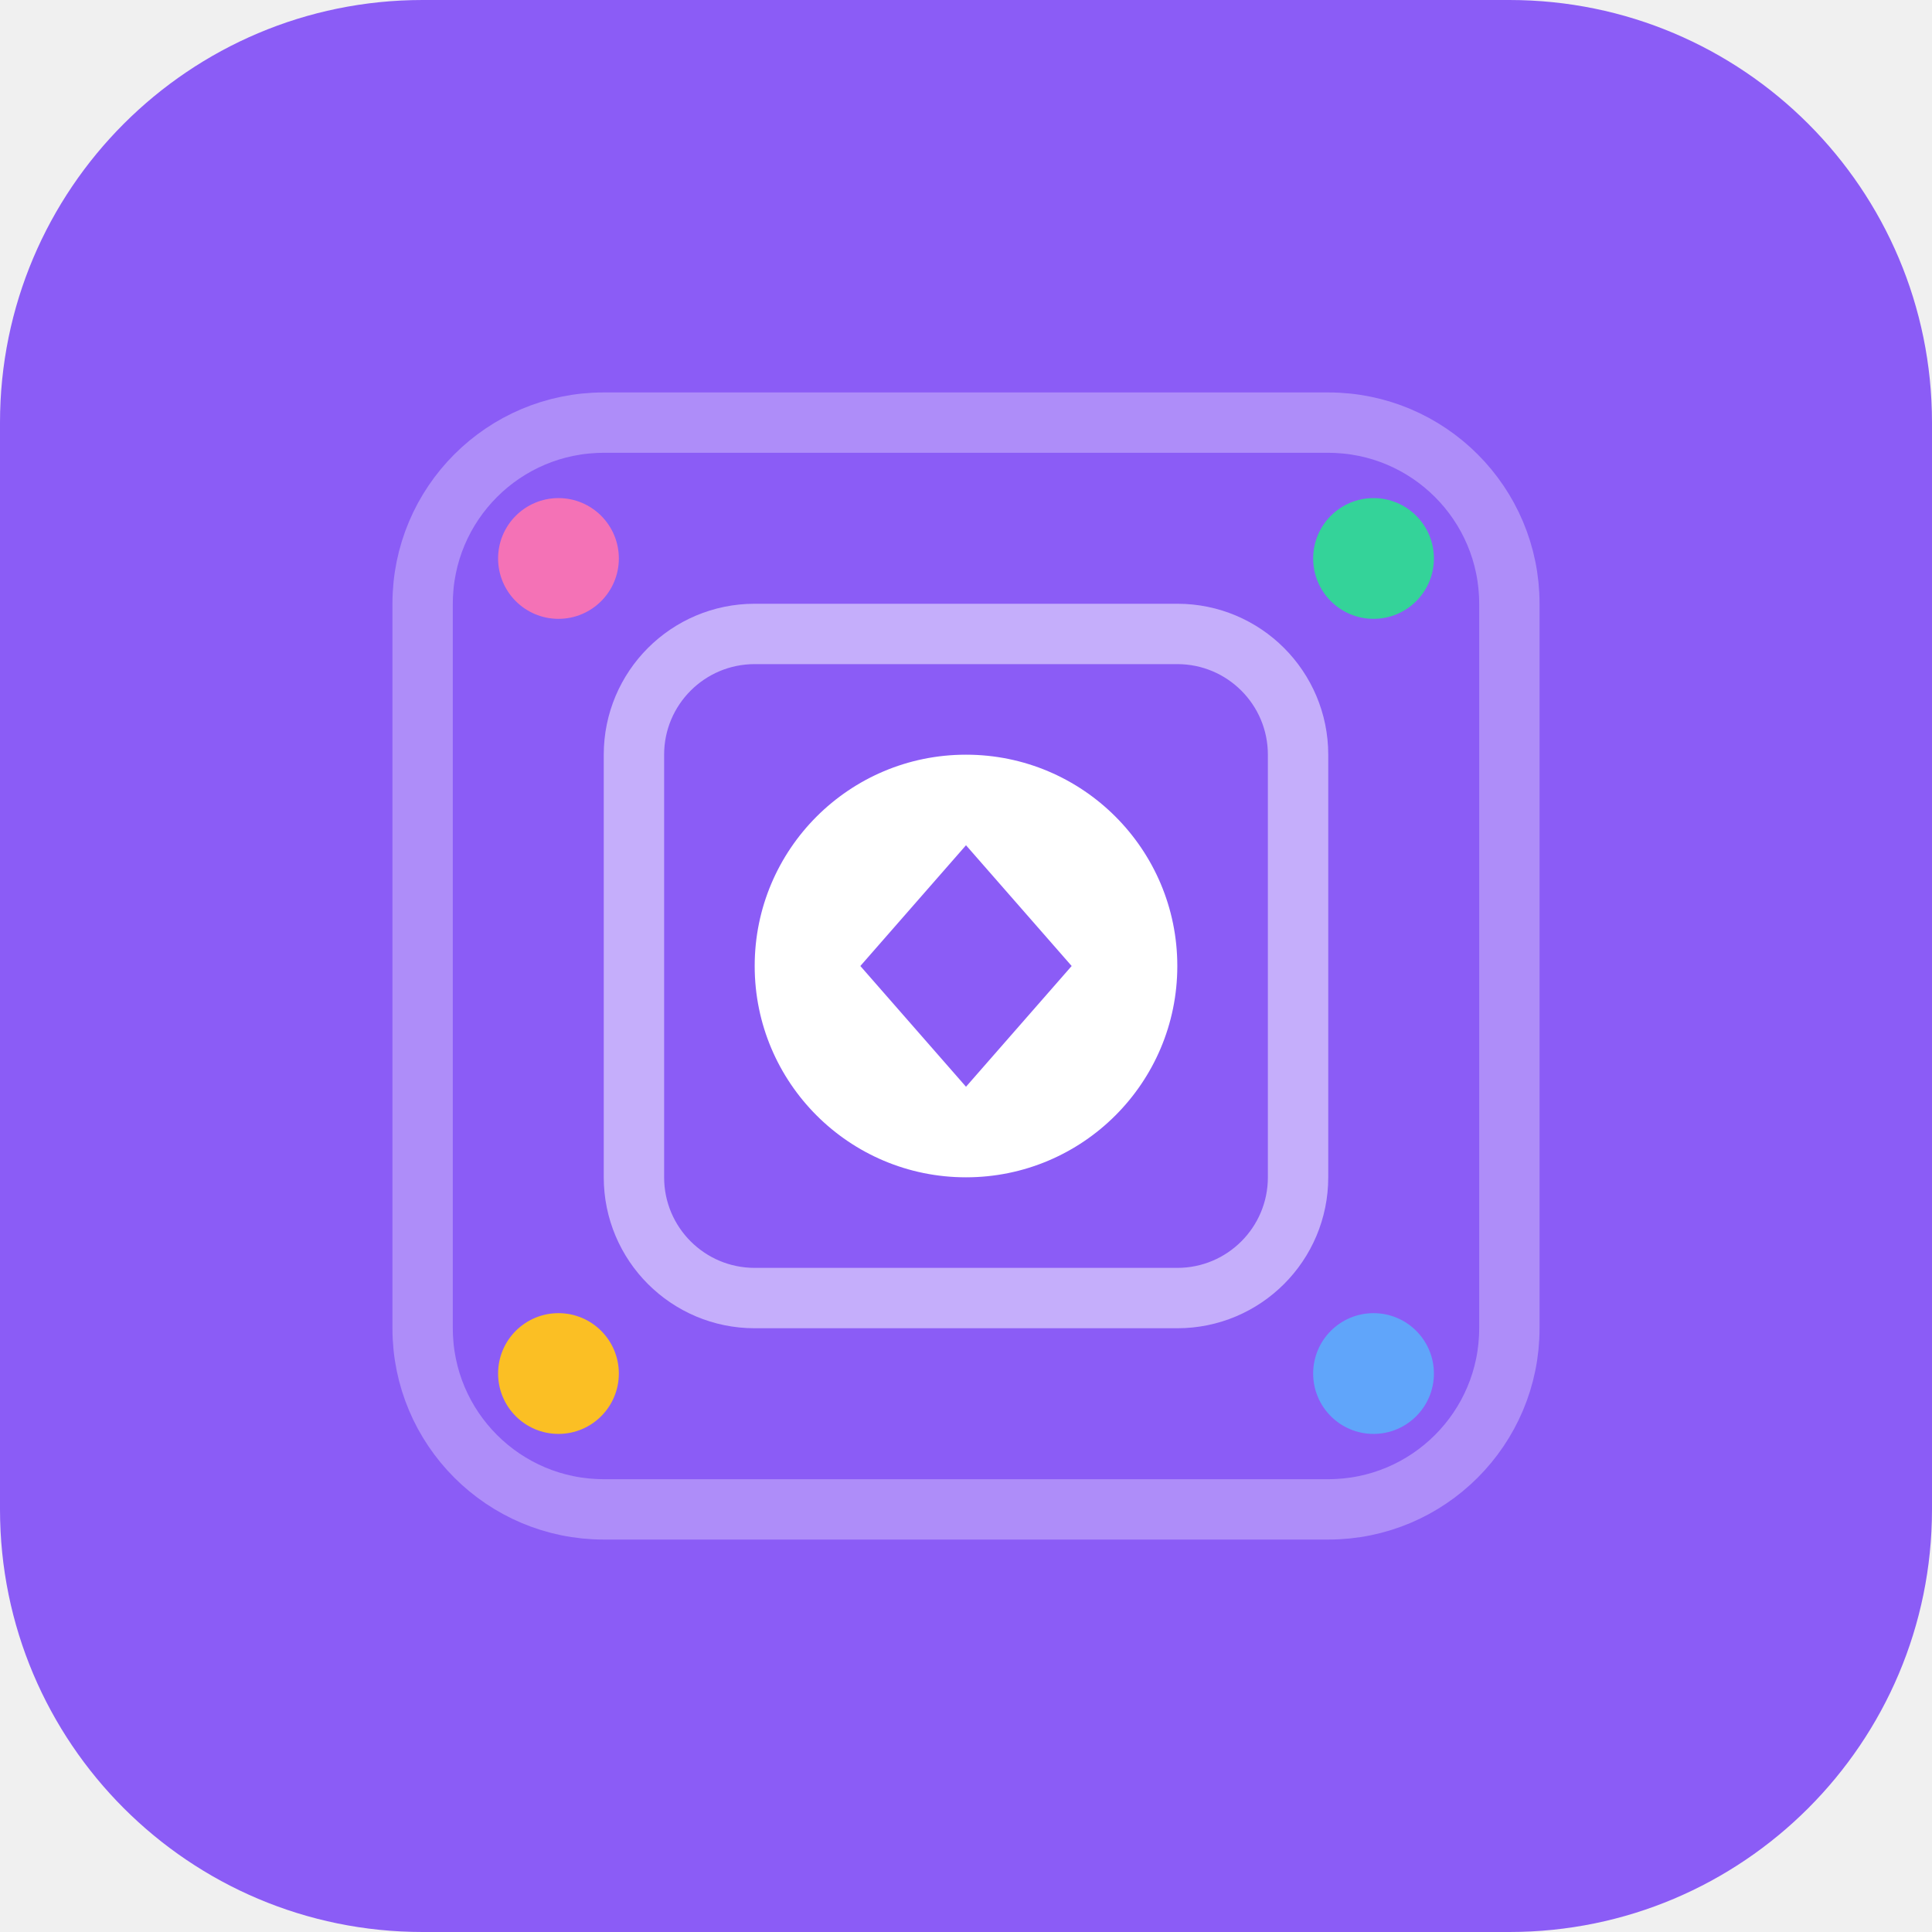
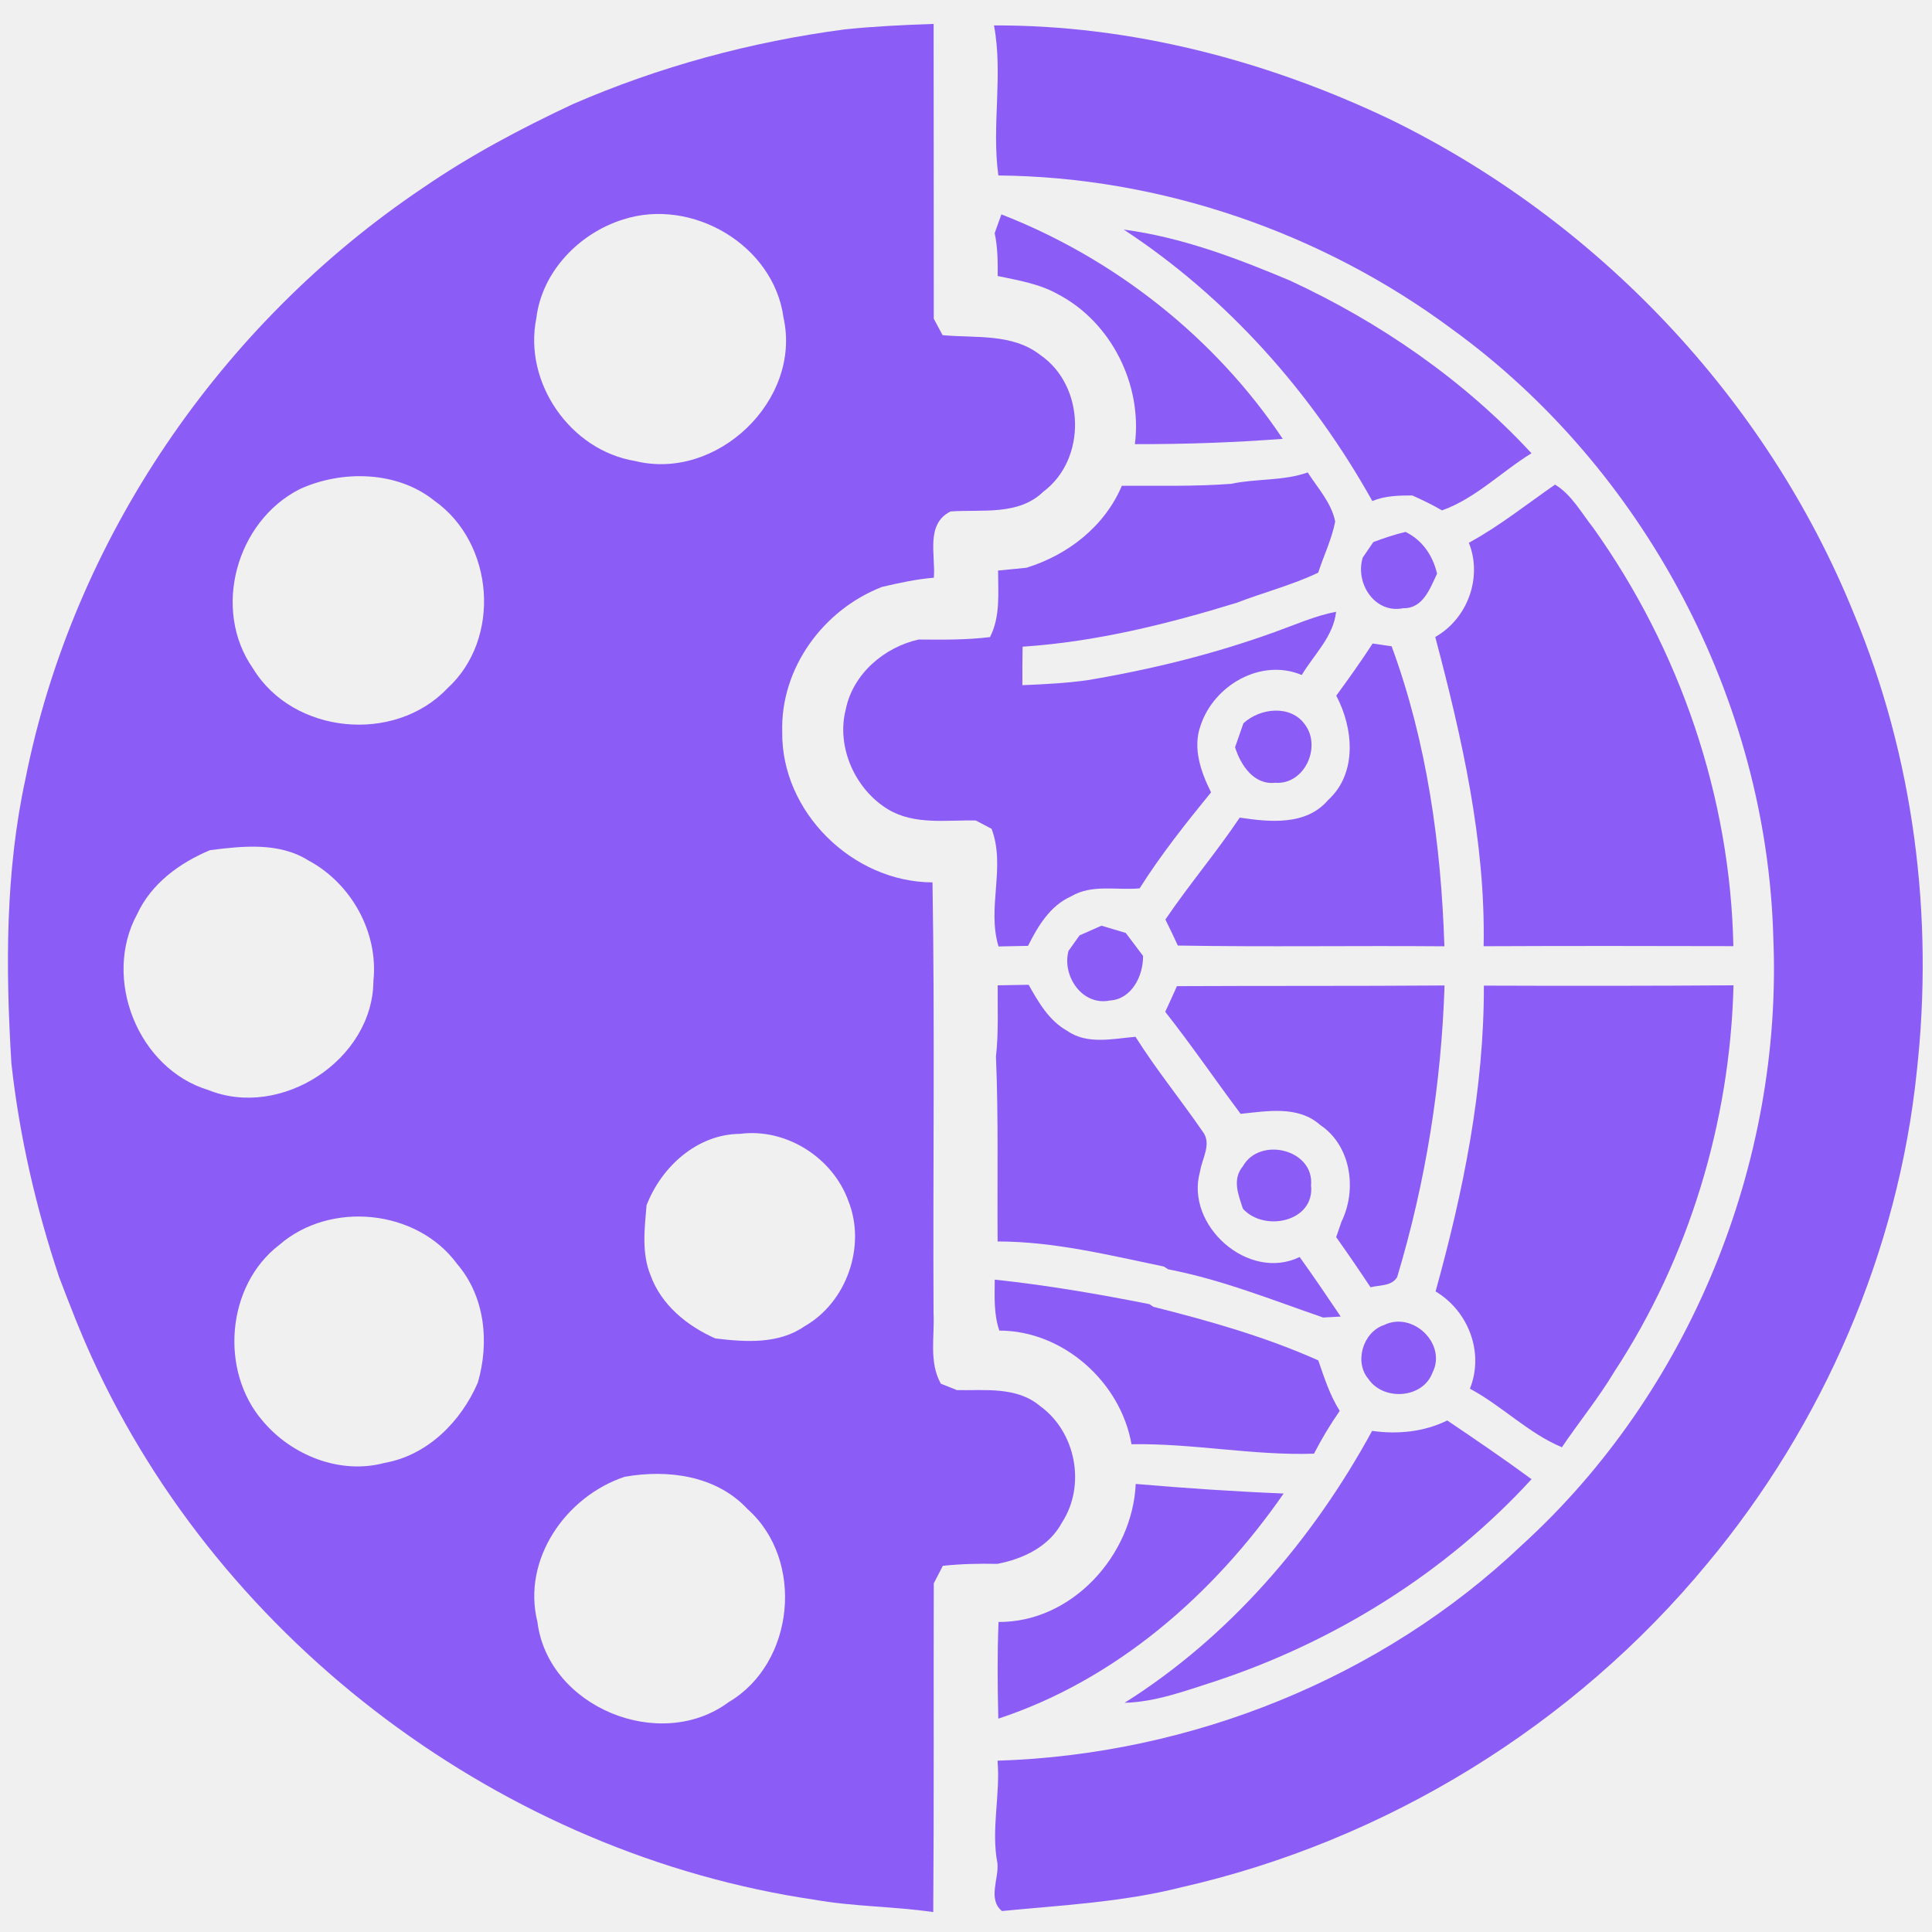
- <svg xmlns="http://www.w3.org/2000/svg" viewBox="0 0 256 256" fill="none">
-   <rect width="256" height="256" rx="56" fill="#8b5cf6" />
-   <g transform="translate(128,128)">
-     <rect x="-72" y="-72" width="144" height="144" rx="24" fill="none" stroke="rgba(255,255,255,0.3)" stroke-width="8" />
-     <rect x="-44" y="-44" width="88" height="88" rx="16" fill="none" stroke="rgba(255,255,255,0.5)" stroke-width="8" />
-     <circle r="28" fill="white" />
-     <path d="M0-16L14 0L0 16L-14 0Z" fill="#8b5cf6" />
-     <circle cx="-54" cy="-54" r="8" fill="#f472b6" />
-     <circle cx="54" cy="-54" r="8" fill="#34d399" />
-     <circle cx="-54" cy="54" r="8" fill="#fbbf24" />
-     <circle cx="54" cy="54" r="8" fill="#60a5fa" />
+ <svg xmlns="http://www.w3.org/2000/svg" width="256" height="256" viewBox="0 0 256 256">
+   <g fill="#8b5cf6">
+     <path opacity="1.00" d=" M 111.95 3.89 C 115.86 3.49 119.78 3.30 123.71 3.17 C 123.71 16.19 123.74 29.21 123.73 42.23 C 124.03 42.78 124.61 43.86 124.90 44.41 C 129.27 44.82 134.14 44.14 137.85 47.04 C 143.78 51.12 144.04 60.82 138.25 65.15 C 134.94 68.36 130.10 67.47 125.95 67.77 C 122.60 69.45 123.99 73.58 123.74 76.55 C 121.42 76.74 119.14 77.24 116.87 77.77 C 109.10 80.78 103.41 88.52 103.65 96.97 C 103.50 107.60 113.00 116.89 123.56 116.92 C 123.88 135.94 123.61 154.96 123.70 173.98 C 123.86 177.10 123.06 180.48 124.67 183.35 C 125.20 183.57 126.27 183.99 126.80 184.20 C 130.52 184.26 134.73 183.71 137.79 186.29 C 142.56 189.71 143.92 196.81 140.72 201.74 C 139.01 204.94 135.58 206.56 132.16 207.22 C 129.75 207.17 127.33 207.22 124.93 207.48 C 124.63 208.06 124.03 209.22 123.73 209.80 C 123.69 224.32 123.77 238.84 123.66 253.36 C 118.47 252.60 113.20 252.65 108.03 251.74 C 66.79 245.70 29.47 217.84 12.18 179.89 C 10.58 176.39 9.20 172.80 7.83 169.21 C 4.76 160.02 2.57 150.53 1.51 140.90 C 0.74 128.32 0.69 115.55 3.38 103.18 C 9.68 71.49 29.22 42.93 55.97 24.94 C 62.24 20.62 68.99 17.04 75.88 13.81 C 87.37 8.81 99.54 5.53 111.95 3.89 M 82.55 29.09 C 76.75 30.90 71.81 35.99 71.07 42.15 C 69.33 50.66 75.55 59.67 84.13 61.08 C 94.97 63.79 106.26 53.05 103.82 42.09 C 102.52 32.45 91.66 26.12 82.55 29.09 M 39.74 64.80 C 31.32 69.05 28.04 80.76 33.53 88.58 C 38.83 97.30 52.26 98.58 59.26 91.23 C 66.49 84.66 65.49 71.95 57.56 66.35 C 52.65 62.39 45.31 62.26 39.74 64.80 M 18.18 121.12 C 13.53 129.63 18.26 141.59 27.59 144.43 C 37.23 148.34 49.42 140.44 49.48 129.97 C 50.16 123.53 46.53 117.04 40.86 114.01 C 36.97 111.57 32.16 112.10 27.83 112.65 C 23.80 114.34 20.06 117.06 18.18 121.12 M 98.06 150.24 C 92.38 150.28 87.64 154.60 85.67 159.71 C 85.41 162.78 85.00 166.03 86.20 168.98 C 87.62 172.91 91.06 175.71 94.79 177.35 C 98.77 177.83 103.17 178.14 106.62 175.73 C 112.20 172.55 114.79 165.11 112.42 159.15 C 110.35 153.39 104.17 149.45 98.06 150.24 M 36.99 164.97 C 29.98 170.35 29.09 181.66 34.80 188.27 C 38.63 192.85 45.08 195.43 50.96 193.84 C 56.65 192.84 61.10 188.36 63.32 183.19 C 64.86 177.86 64.28 171.81 60.57 167.48 C 55.24 160.21 43.75 159.08 36.99 164.97 M 82.78 195.68 C 74.98 198.27 69.15 206.62 71.21 214.91 C 72.62 226.22 87.48 232.29 96.55 225.54 C 105.33 220.38 106.65 206.69 99.04 199.95 C 94.91 195.51 88.49 194.67 82.78 195.68 Z" />
+     <path opacity="1.00" d=" M 131.71 3.37 C 149.83 3.30 167.84 8.02 184.15 15.79 C 211.66 29.19 234.08 52.81 245.60 81.19 C 253.61 100.31 256.27 121.46 253.98 142.01 C 251.51 165.86 241.55 188.81 226.21 207.20 C 208.51 228.64 183.63 243.93 156.52 250.08 C 148.73 252.05 140.71 252.45 132.76 253.22 C 130.87 251.67 132.35 248.98 132.17 246.92 C 131.29 242.41 132.57 237.85 132.18 233.30 C 157.76 232.50 183.09 222.39 201.68 204.71 C 223.90 184.48 236.25 154.10 234.97 124.16 C 234.10 92.71 217.87 62.08 192.40 43.61 C 175.14 30.79 153.80 23.45 132.29 23.25 C 131.37 16.63 132.94 9.96 131.71 3.37 Z" />
+     <path opacity="1.00" d=" M 131.80 30.89 C 132.10 30.07 132.39 29.24 132.69 28.41 C 147.69 34.24 161.03 44.76 169.97 58.15 C 163.45 58.64 156.92 58.87 150.38 58.85 C 151.38 50.98 147.26 42.69 140.19 38.99 C 137.73 37.60 134.92 37.15 132.20 36.57 C 132.22 34.67 132.20 32.76 131.80 30.89 Z" />
+     <path opacity="1.00" d=" M 148.90 30.42 C 156.54 31.43 163.84 34.19 170.91 37.17 C 182.88 42.71 193.96 50.36 202.93 60.06 C 198.94 62.51 195.51 66.05 191.07 67.63 C 189.80 66.88 188.47 66.25 187.14 65.65 C 185.34 65.65 183.52 65.69 181.84 66.39 C 173.85 52.07 162.64 39.43 148.90 30.42 Z" />
+     <path opacity="1.00" d=" M 163.14 64.11 C 166.49 63.39 170.01 63.76 173.28 62.60 C 174.61 64.68 176.43 66.63 176.92 69.11 C 176.47 71.44 175.40 73.62 174.67 75.88 C 171.21 77.53 167.45 78.49 163.87 79.87 C 154.64 82.71 145.16 85.05 135.50 85.69 C 135.47 87.39 135.46 89.09 135.47 90.79 C 138.35 90.67 141.23 90.53 144.08 90.13 C 152.51 88.72 160.84 86.67 168.88 83.76 C 171.57 82.80 174.21 81.61 177.04 81.06 C 176.68 84.36 174.12 86.72 172.49 89.44 C 167.09 87.17 160.85 90.80 159.09 96.12 C 158.00 99.11 159.12 102.29 160.47 104.99 C 157.13 109.09 153.83 113.24 151.01 117.71 C 147.98 118.00 144.70 117.12 141.93 118.77 C 139.14 120.01 137.53 122.72 136.22 125.33 C 135.24 125.35 133.29 125.39 132.31 125.41 C 130.75 120.27 133.29 114.84 131.39 109.82 C 130.87 109.55 129.82 109.00 129.30 108.72 C 125.42 108.63 121.20 109.35 117.70 107.26 C 113.32 104.63 110.78 98.99 112.07 93.99 C 113.01 89.30 117.17 85.75 121.73 84.74 C 124.89 84.77 128.05 84.80 131.18 84.42 C 132.58 81.67 132.25 78.57 132.25 75.60 C 133.50 75.48 134.75 75.35 136.01 75.23 C 141.51 73.53 146.37 69.75 148.65 64.37 C 153.48 64.35 158.32 64.47 163.14 64.11 Z" />
+     <path opacity="1.00" d=" M 194.63 71.92 C 198.68 69.71 202.28 66.83 206.05 64.21 C 208.25 65.54 209.54 67.96 211.11 69.94 C 222.59 86.04 229.28 105.58 229.68 125.37 C 218.65 125.34 207.62 125.33 196.59 125.38 C 196.85 111.45 193.71 97.77 190.18 84.40 C 194.46 81.98 196.47 76.51 194.63 71.92 Z" />
+     <path opacity="1.00" d=" M 181.97 71.83 C 183.37 71.30 184.79 70.83 186.24 70.48 C 188.50 71.59 189.85 73.62 190.42 76.01 C 189.50 77.95 188.56 80.65 185.95 80.59 C 182.15 81.36 179.53 77.27 180.57 73.88 C 180.92 73.37 181.62 72.34 181.97 71.83 Z" />
+     <path opacity="1.00" d=" M 181.88 85.27 C 182.51 85.36 183.77 85.55 184.40 85.64 C 189.07 98.32 190.96 111.92 191.39 125.39 C 179.62 125.29 167.84 125.49 156.07 125.29 C 155.53 124.13 154.99 122.98 154.42 121.84 C 157.55 117.23 161.16 112.97 164.27 108.34 C 168.24 108.93 173.07 109.43 175.98 106.01 C 179.88 102.47 179.34 96.47 177.06 92.18 C 178.72 89.91 180.35 87.63 181.88 85.27 Z" />
+     <path opacity="1.00" d=" M 164.76 95.84 C 166.97 93.79 171.09 93.34 172.95 96.06 C 175.11 99.02 172.84 104.00 168.99 103.72 C 166.12 104.03 164.41 101.39 163.65 99.02 C 164.03 97.96 164.40 96.90 164.76 95.84 Z" />
+     <path opacity="1.00" d=" M 141.58 126.00 C 141.95 125.49 142.68 124.45 143.05 123.94 C 143.77 123.62 145.23 122.98 145.95 122.66 C 146.76 122.90 148.36 123.38 149.17 123.62 C 149.93 124.63 150.69 125.64 151.46 126.66 C 151.50 129.27 149.98 132.39 147.08 132.57 C 143.41 133.33 140.70 129.33 141.58 126.00 Z" />
+     <path opacity="1.00" d=" M 132.20 130.56 C 133.57 130.54 134.93 130.52 136.30 130.49 C 137.61 132.81 139.00 135.25 141.41 136.59 C 144.07 138.46 147.47 137.63 150.46 137.38 C 153.19 141.72 156.44 145.69 159.34 149.91 C 160.62 151.53 159.28 153.49 159.01 155.23 C 156.99 162.35 165.42 169.87 172.21 166.56 C 174.08 169.16 175.86 171.80 177.65 174.45 C 177.07 174.48 175.91 174.55 175.33 174.58 C 168.56 172.25 161.86 169.55 154.79 168.19 L 154.21 167.82 C 146.94 166.31 139.65 164.50 132.19 164.50 C 132.13 156.33 132.31 148.15 131.97 140.00 C 132.32 136.87 132.18 133.71 132.20 130.56 Z" />
+     <path opacity="1.00" d=" M 196.62 130.60 C 207.64 130.64 218.67 130.64 229.70 130.56 C 229.25 148.62 223.82 166.63 213.90 181.77 C 211.81 185.26 209.23 188.41 206.96 191.77 C 202.51 189.91 199.02 186.28 194.77 184.01 C 196.69 179.21 194.57 173.72 190.22 171.12 C 193.88 157.93 196.66 144.34 196.62 130.60 Z" />
+     <path opacity="1.00" d=" M 155.95 130.67 C 167.77 130.61 179.59 130.67 191.41 130.58 C 190.99 143.66 188.90 156.69 185.13 169.23 C 184.38 170.45 182.80 170.26 181.60 170.57 C 180.12 168.33 178.60 166.11 177.05 163.93 C 177.22 163.42 177.58 162.40 177.75 161.89 C 179.83 157.64 179.05 151.83 174.94 149.07 C 172.00 146.46 167.93 147.23 164.39 147.59 C 161.03 143.11 157.87 138.47 154.40 134.07 C 154.93 132.94 155.44 131.81 155.95 130.67 Z" />
+     <path opacity="1.00" d=" M 164.69 154.54 C 166.91 150.56 174.17 152.28 173.72 157.08 C 174.23 161.89 167.52 163.30 164.69 160.16 C 164.09 158.31 163.24 156.27 164.69 154.54 Z" />
+     <path opacity="1.00" d=" M 131.81 169.56 C 138.70 170.29 145.52 171.46 152.32 172.81 L 152.83 173.16 C 160.25 175.03 167.69 177.13 174.68 180.26 C 175.47 182.56 176.22 184.88 177.52 186.95 C 176.26 188.76 175.12 190.66 174.11 192.62 C 166.02 192.89 158.03 191.22 149.93 191.37 C 148.49 183.12 140.86 176.31 132.42 176.31 C 131.66 174.14 131.80 171.82 131.81 169.56 Z" />
+     <path opacity="1.00" d=" M 183.40 175.57 C 187.22 173.70 191.75 178.10 189.81 181.89 C 188.52 185.34 183.30 185.65 181.32 182.72 C 179.40 180.46 180.61 176.49 183.40 175.57 Z" />
+     <path opacity="1.00" d=" M 181.81 189.60 C 185.21 190.08 188.67 189.74 191.77 188.22 C 195.53 190.76 199.28 193.31 202.94 196.00 C 191.58 208.40 176.84 217.57 160.89 222.82 C 157.02 224.06 153.12 225.52 149.01 225.63 C 162.91 216.89 173.99 203.96 181.81 189.60 Z" />
+     <path opacity="1.00" d=" M 150.49 196.63 C 157.01 197.19 163.54 197.63 170.09 197.90 C 160.84 211.25 147.89 222.59 132.28 227.73 C 132.18 223.46 132.14 219.19 132.31 214.92 C 142.04 214.98 150.06 206.09 150.49 196.63 Z" />
  </g>
</svg>
